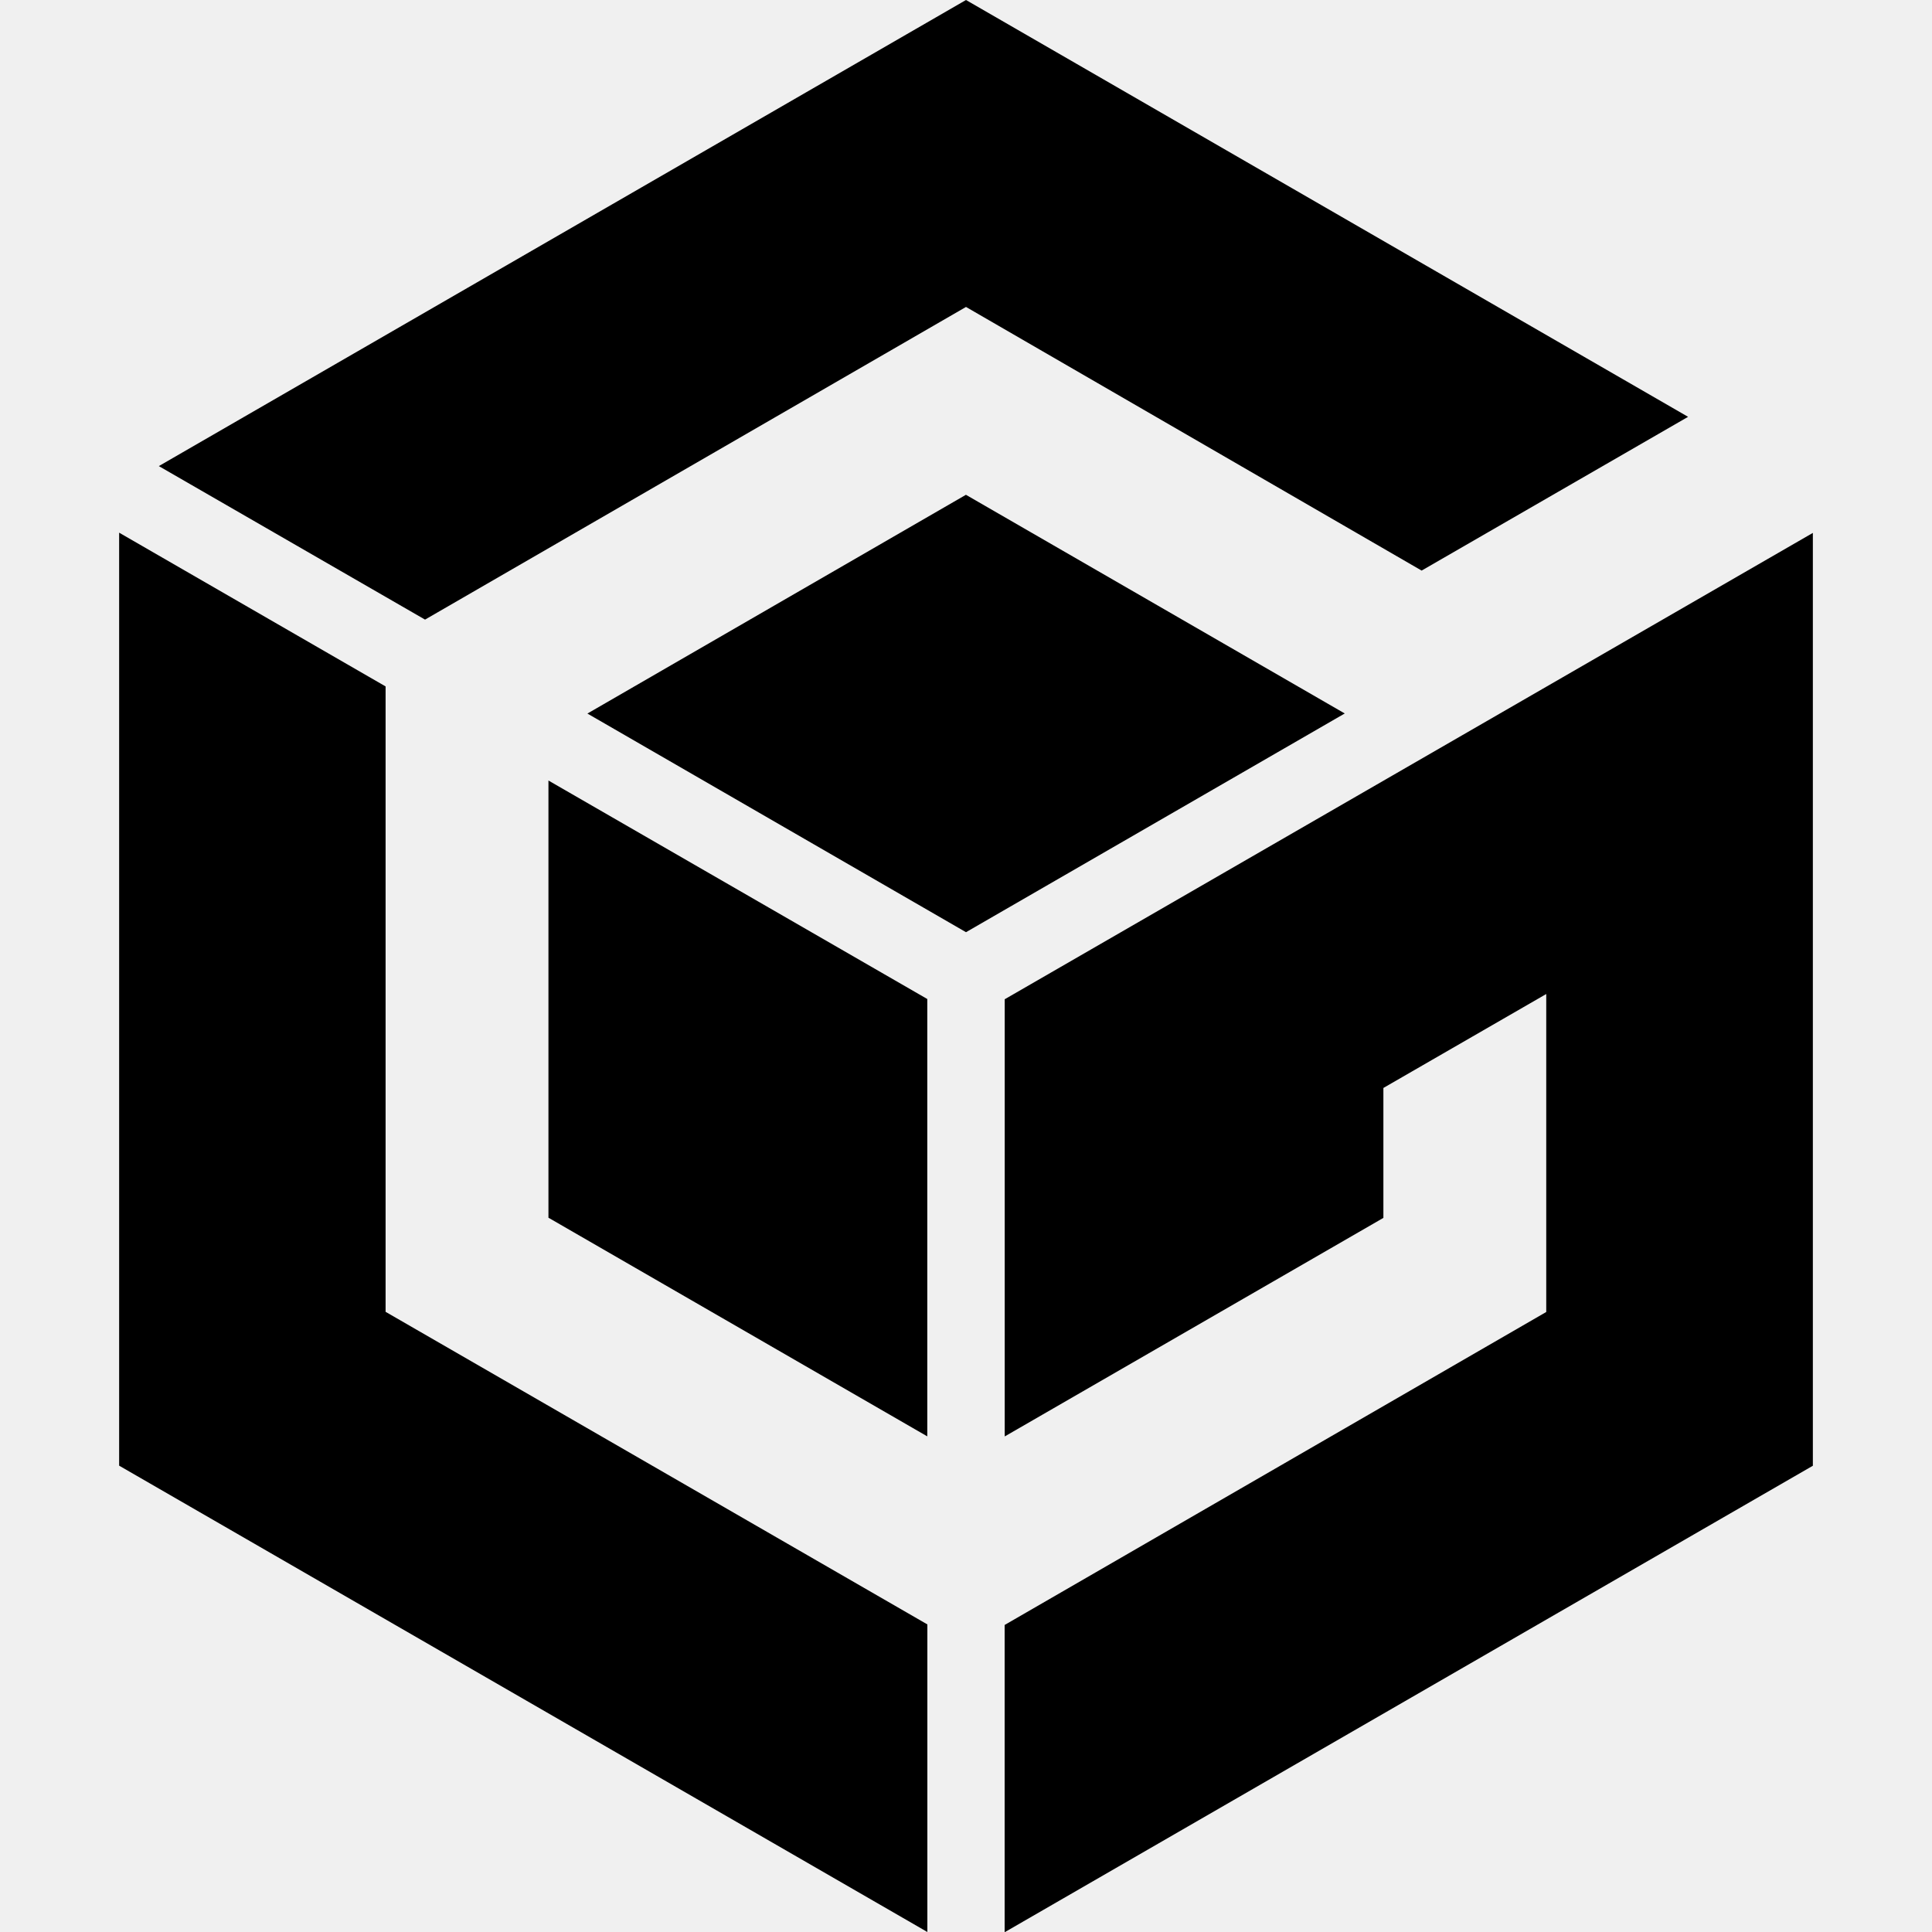
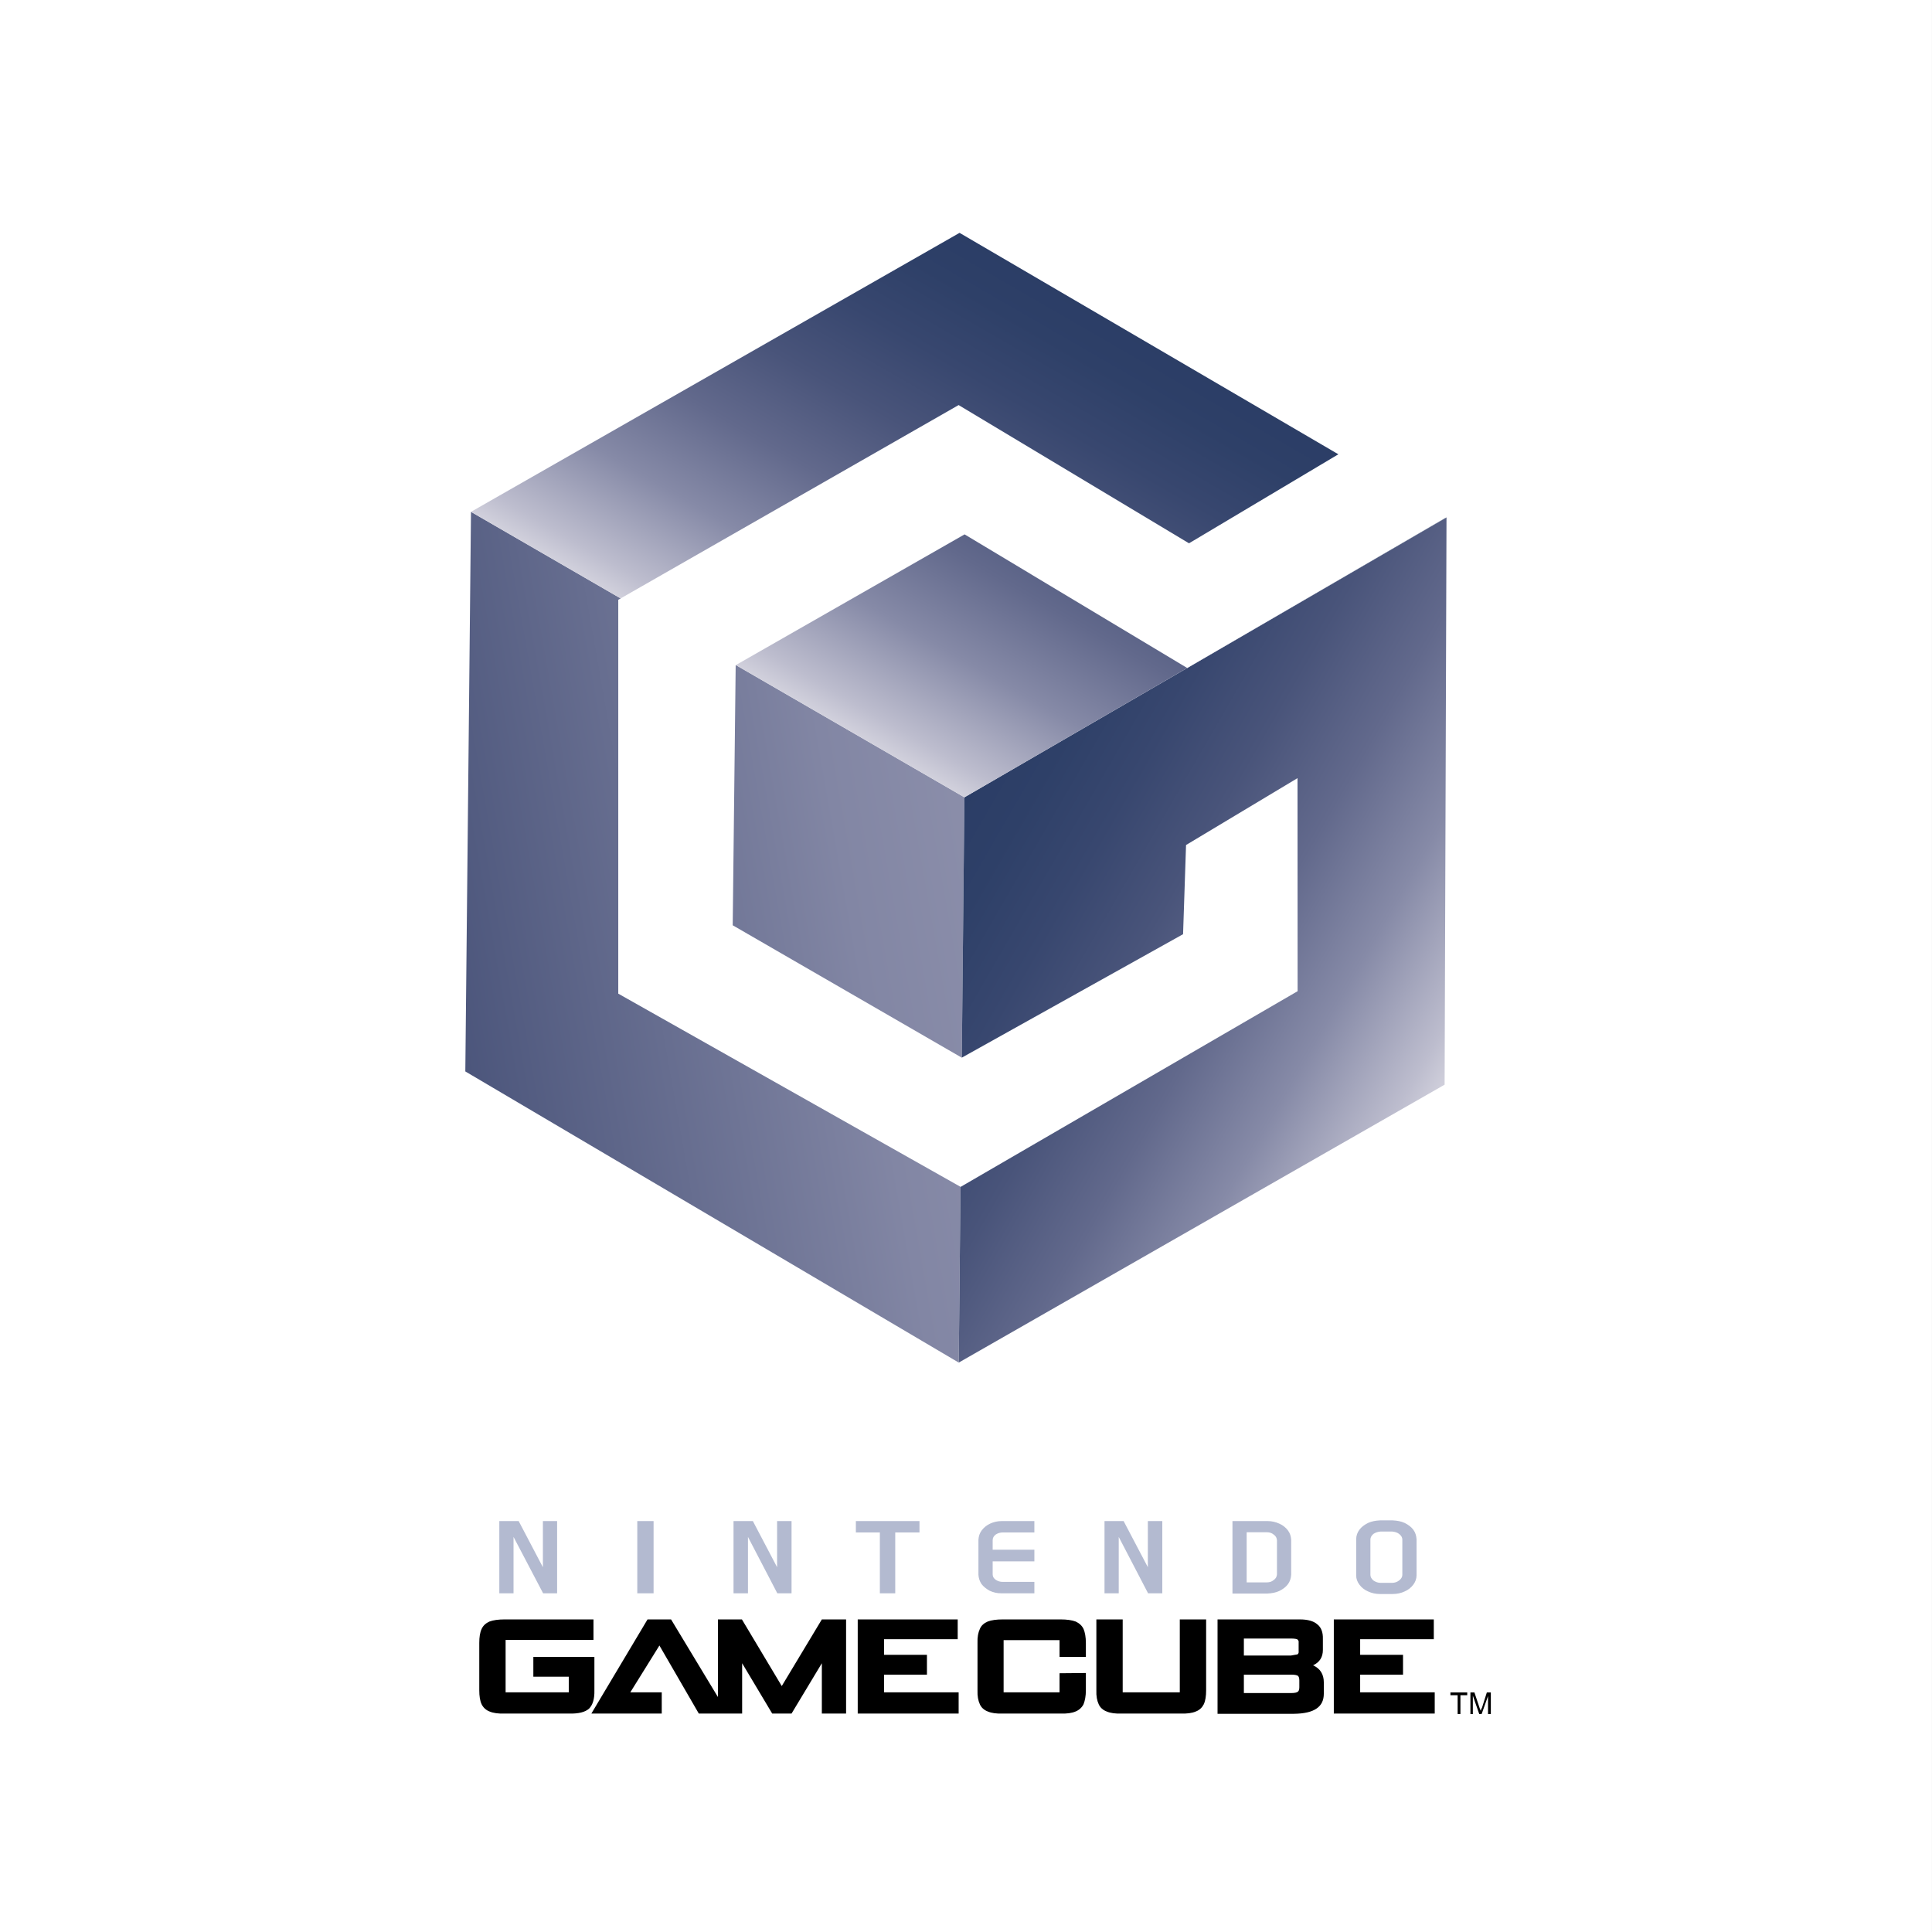
- <svg xmlns="http://www.w3.org/2000/svg" width="24px" height="24px" viewBox="0 0 24 24" role="img">
-   <path d="M6.815 15.128l4.704 2.715V12.41L6.813 9.696v5.433zM4.79 16.296l6.73 3.883V24L1.48 18.207V6.617l3.31 1.91v7.77zM12 6.146L7.297 8.864 12 11.58l4.705-2.717L12 6.147zM12 3.813l5.66 3.275 3.31-1.91L12 0 1.973 5.79 5.28 7.697 12 3.813zm7.208 12.483v-3.948l-2.023 1.167v1.614l-4.704 2.715v.005-5.436L22.52 6.62v11.588l-10.04 5.795v-3.817l6.728-3.888z" />
+ <svg xmlns="http://www.w3.org/2000/svg" viewBox="0 0 246.471 246.5">
+   <path fill="#fff" d="M0 0h246.471v246.5H0z" />
+   <linearGradient id="a" gradientUnits="userSpaceOnUse" x1="129.122" y1="87.131" x2="-14.704" y2="112.492" gradientTransform="translate(63.864 71.173) scale(.4843)">
+     <stop offset=".006" stop-color="#8b8eaa" />
+     <stop offset=".254" stop-color="#8286a4" />
+     <stop offset="1" stop-color="#4b557b" />
+   </linearGradient>
+   <path fill="url(#a)" d="M60.093 65.304l-.724 71.398 62.956 37.147.723-72.122z" />
+   <linearGradient id="b" gradientUnits="userSpaceOnUse" x1="251.94" y1="139.362" x2="120.803" y2="63.65" gradientTransform="translate(63.864 71.173) scale(.4843)">
+     <stop offset="0" stop-color="#d8d7e1" />
+     <stop offset=".07" stop-color="#bdbdce" />
+     <stop offset=".253" stop-color="#868aa7" />
+     <stop offset=".431" stop-color="#62698c" />
+     <stop offset=".599" stop-color="#49547a" />
+     <stop offset=".754" stop-color="#38476f" />
+     <stop offset=".893" stop-color="#2e4068" />
+     <stop offset="1" stop-color="#2b3d66" />
+   </linearGradient>
+   <path fill="url(#b)" d="M184.557 66.028l-.241 72.363-61.991 35.458.723-72.122z" />
+   <linearGradient id="c" gradientUnits="userSpaceOnUse" x1="87.702" y1="45.801" x2="153.779" y2="-68.647" gradientTransform="translate(63.864 71.173) scale(.4843)">
+     <stop offset="0" stop-color="#d8d7e1" />
+     <stop offset=".07" stop-color="#bdbdce" />
+     <stop offset=".253" stop-color="#868aa7" />
+     <stop offset=".431" stop-color="#62698c" />
+     <stop offset=".599" stop-color="#49547a" />
+     <stop offset=".754" stop-color="#38476f" />
+     <stop offset=".893" stop-color="#2e4068" />
+     <stop offset="1" stop-color="#2b3d66" />
+   </linearGradient>
+   <path fill="url(#c)" d="M60.093 65.304l62.955 36.423 61.509-35.699-62.129-36.319z" />
+   <path fill="#fff" d="M186.931 64.622l-35.457 20.607-28.405-17.049-29.205 16.688-.379 33.187 29.227 16.89 28.234-15.753.379-11.378 14.222-8.534.012 27.186-42.995 24.965-43.681-24.653V76.524l43.427-24.843 29.394 17.637 20.058-11.954z" />
+   <g>
+     <path d="M131.973 195.527v-1.457h-4.162c-.535 0-1.041.119-1.487.327-.446.209-.803.506-1.07.862s-.387.744-.417 1.189v4.489c.03.417.149.803.387 1.16.268.356.624.624 1.041.861a3.4 3.4 0 0 0 1.487.328h4.222v-1.457h-4.044c-.327 0-.624-.09-.891-.269-.24-.178-.387-.386-.387-.683v-1.665h5.322v-1.487h-5.322v-1.219c0-.298.147-.535.387-.714.267-.179.563-.268.891-.268h4.043v.003zM142.737 203.288v-7.195l3.745 7.195h1.814v-9.218h-1.843v5.888l-3.093-5.888h-2.438v9.218h1.815zM157.247 194.07v9.247h4.459c.565-.029 1.07-.119 1.517-.327.476-.237.833-.505 1.1-.862.268-.356.387-.772.416-1.219v-4.46c-.029-.445-.148-.833-.416-1.189a2.703 2.703 0 0 0-1.1-.862 3.55 3.55 0 0 0-1.517-.327h-4.459v-.001zm5.262 1.725c.267.179.386.416.416.714v4.371c-.03.297-.149.535-.416.713-.238.208-.536.298-.863.298h-2.586v-6.393h2.586c.327 0 .625.089.863.297zM179.218 194.309c-.446-.208-.951-.298-1.516-.327h-1.636c-.565.029-1.07.119-1.517.327-.476.238-.833.505-1.101.862a2.01 2.01 0 0 0-.416 1.219v4.608c0 .446.148.833.416 1.189.268.357.625.654 1.101.862a3.55 3.55 0 0 0 1.517.327h1.636c.564 0 1.069-.119 1.516-.327a2.697 2.697 0 0 0 1.101-.862c.268-.356.416-.772.416-1.189v-4.608c-.029-.445-.148-.862-.416-1.219-.268-.358-.625-.624-1.101-.862zm-.714 1.397c.268.208.417.445.417.714v4.519c0 .268-.149.506-.417.714a1.432 1.432 0 0 1-.861.298h-1.517c-.327 0-.625-.119-.893-.298-.237-.208-.386-.446-.386-.714v-4.519c0-.269.148-.506.386-.714.268-.179.565-.268.893-.298h1.517c.326.03.624.119.861.298z" fill="#b3bad0" />
+     <path d="M182.935 209.145v-2.527h-12.756v12.012h12.875v-2.706h-9.514v-2.26h5.469v-2.526h-5.469v-1.993h9.395zM168.783 209.115c.029-.832-.208-1.486-.714-1.873-.477-.416-1.219-.624-2.23-.624h-10.495v12.041h9.753c2.556-.029 3.805-.861 3.805-2.557v-1.457c0-1.011-.445-1.754-1.368-2.17.833-.387 1.25-1.041 1.25-1.963v-1.397h-.001zm-3.241.06c.119.119.179.238.148.417v1.1a.387.387 0 0 1-.148.387l-.833.148h-6.006v-2.171h6.006c.447 0 .744.059.833.119zm-6.839 6.839v-2.35h6.035c.447 0 .715.06.863.149.119.119.178.298.178.595v.862c0 .268-.059.476-.178.564-.148.119-.416.179-.863.179h-6.035v.001zM153.886 206.618h-3.359v9.306h-7.285v-9.306h-3.359v9.038c-.03.743.089 1.339.297 1.784.179.416.535.743 1.012.923.476.207 1.1.296 1.932.267h7.493c.833.029 1.486-.06 1.962-.267.476-.18.804-.507 1.012-.923.208-.445.297-1.041.297-1.784v-9.038h-.002zM138.248 207.837c-.21-.445-.565-.743-1.012-.951-.476-.179-1.13-.268-1.933-.268h-7.344c-.833 0-1.458.089-1.933.268-.475.208-.832.506-1.01.951-.208.446-.328 1.04-.298 1.784v6.035c-.03.743.089 1.339.298 1.784.178.416.535.743 1.01.923.476.207 1.1.296 1.933.267h7.344c.803.029 1.457-.06 1.933-.267.446-.18.802-.507 1.012-.923.178-.445.297-1.041.297-1.784v-2.2l-3.36.03v2.438h-7.136v-6.659h7.136v2.14h3.36v-1.783c-.001-.773-.12-1.368-.297-1.785zM122.191 209.145v-2.527h-12.755v12.012h12.875v-2.706h-9.516v-2.26h5.472v-2.526h-5.472v-1.993h9.396z" />
+     <path fill="#b3bad0" d="M71.081 194.07h-1.814v5.888l-3.092-5.888h-2.468v9.218h1.814v-7.195l3.776 7.195h1.784v-9.218zM83.39 203.288v-9.218h-2.081v9.218h2.081zM95.432 203.288v-7.195l3.746 7.195h1.814v-9.218h-1.844v5.888l-3.092-5.888h-2.467v9.218h1.843zM109.198 194.07v1.457h3.062v7.761h1.963v-7.761h3.092v-1.457h-8.117z" />
+     <path d="M104.857 206.618l-5.114 8.503-5.084-8.503h-3.062v9.901l-5.977-9.901h-3.003l-7.165 12.012h8.979v-2.706h-4.014l3.717-5.976 5.025 8.682h5.529v-6.422l3.836 6.422h2.468l3.865-6.422v6.422h3.093v-12.012h-3.093zM75.72 209.234v-2.616H64.391c-.803 0-1.457.089-1.933.268-.476.208-.802.506-1.011.951-.208.446-.297 1.04-.297 1.784v6.035c0 .743.089 1.339.297 1.784.209.416.535.743 1.011.923.476.207 1.13.296 1.933.267h8.236c1.188.029 2.021-.179 2.526-.624.476-.476.714-1.249.685-2.35v-4.252h-7.79v2.528h4.52v1.991H64.51v-6.689h11.21z" />
+   </g>
+   <g>
+     <path d="M190.212 215.936h-.51l-.613 1.938a.83.83 0 0 0-.152.409 2.206 2.206 0 0 1-.154-.356l-.664-1.99h-.51v2.755h.308v-2.348l.816 2.348h.304l.817-2.297v2.297h.358v-2.756zM186.333 216.292h.869v-.356h-2.144v.356h.919v2.398h.356v-2.398z" />
+   </g>
</svg>
